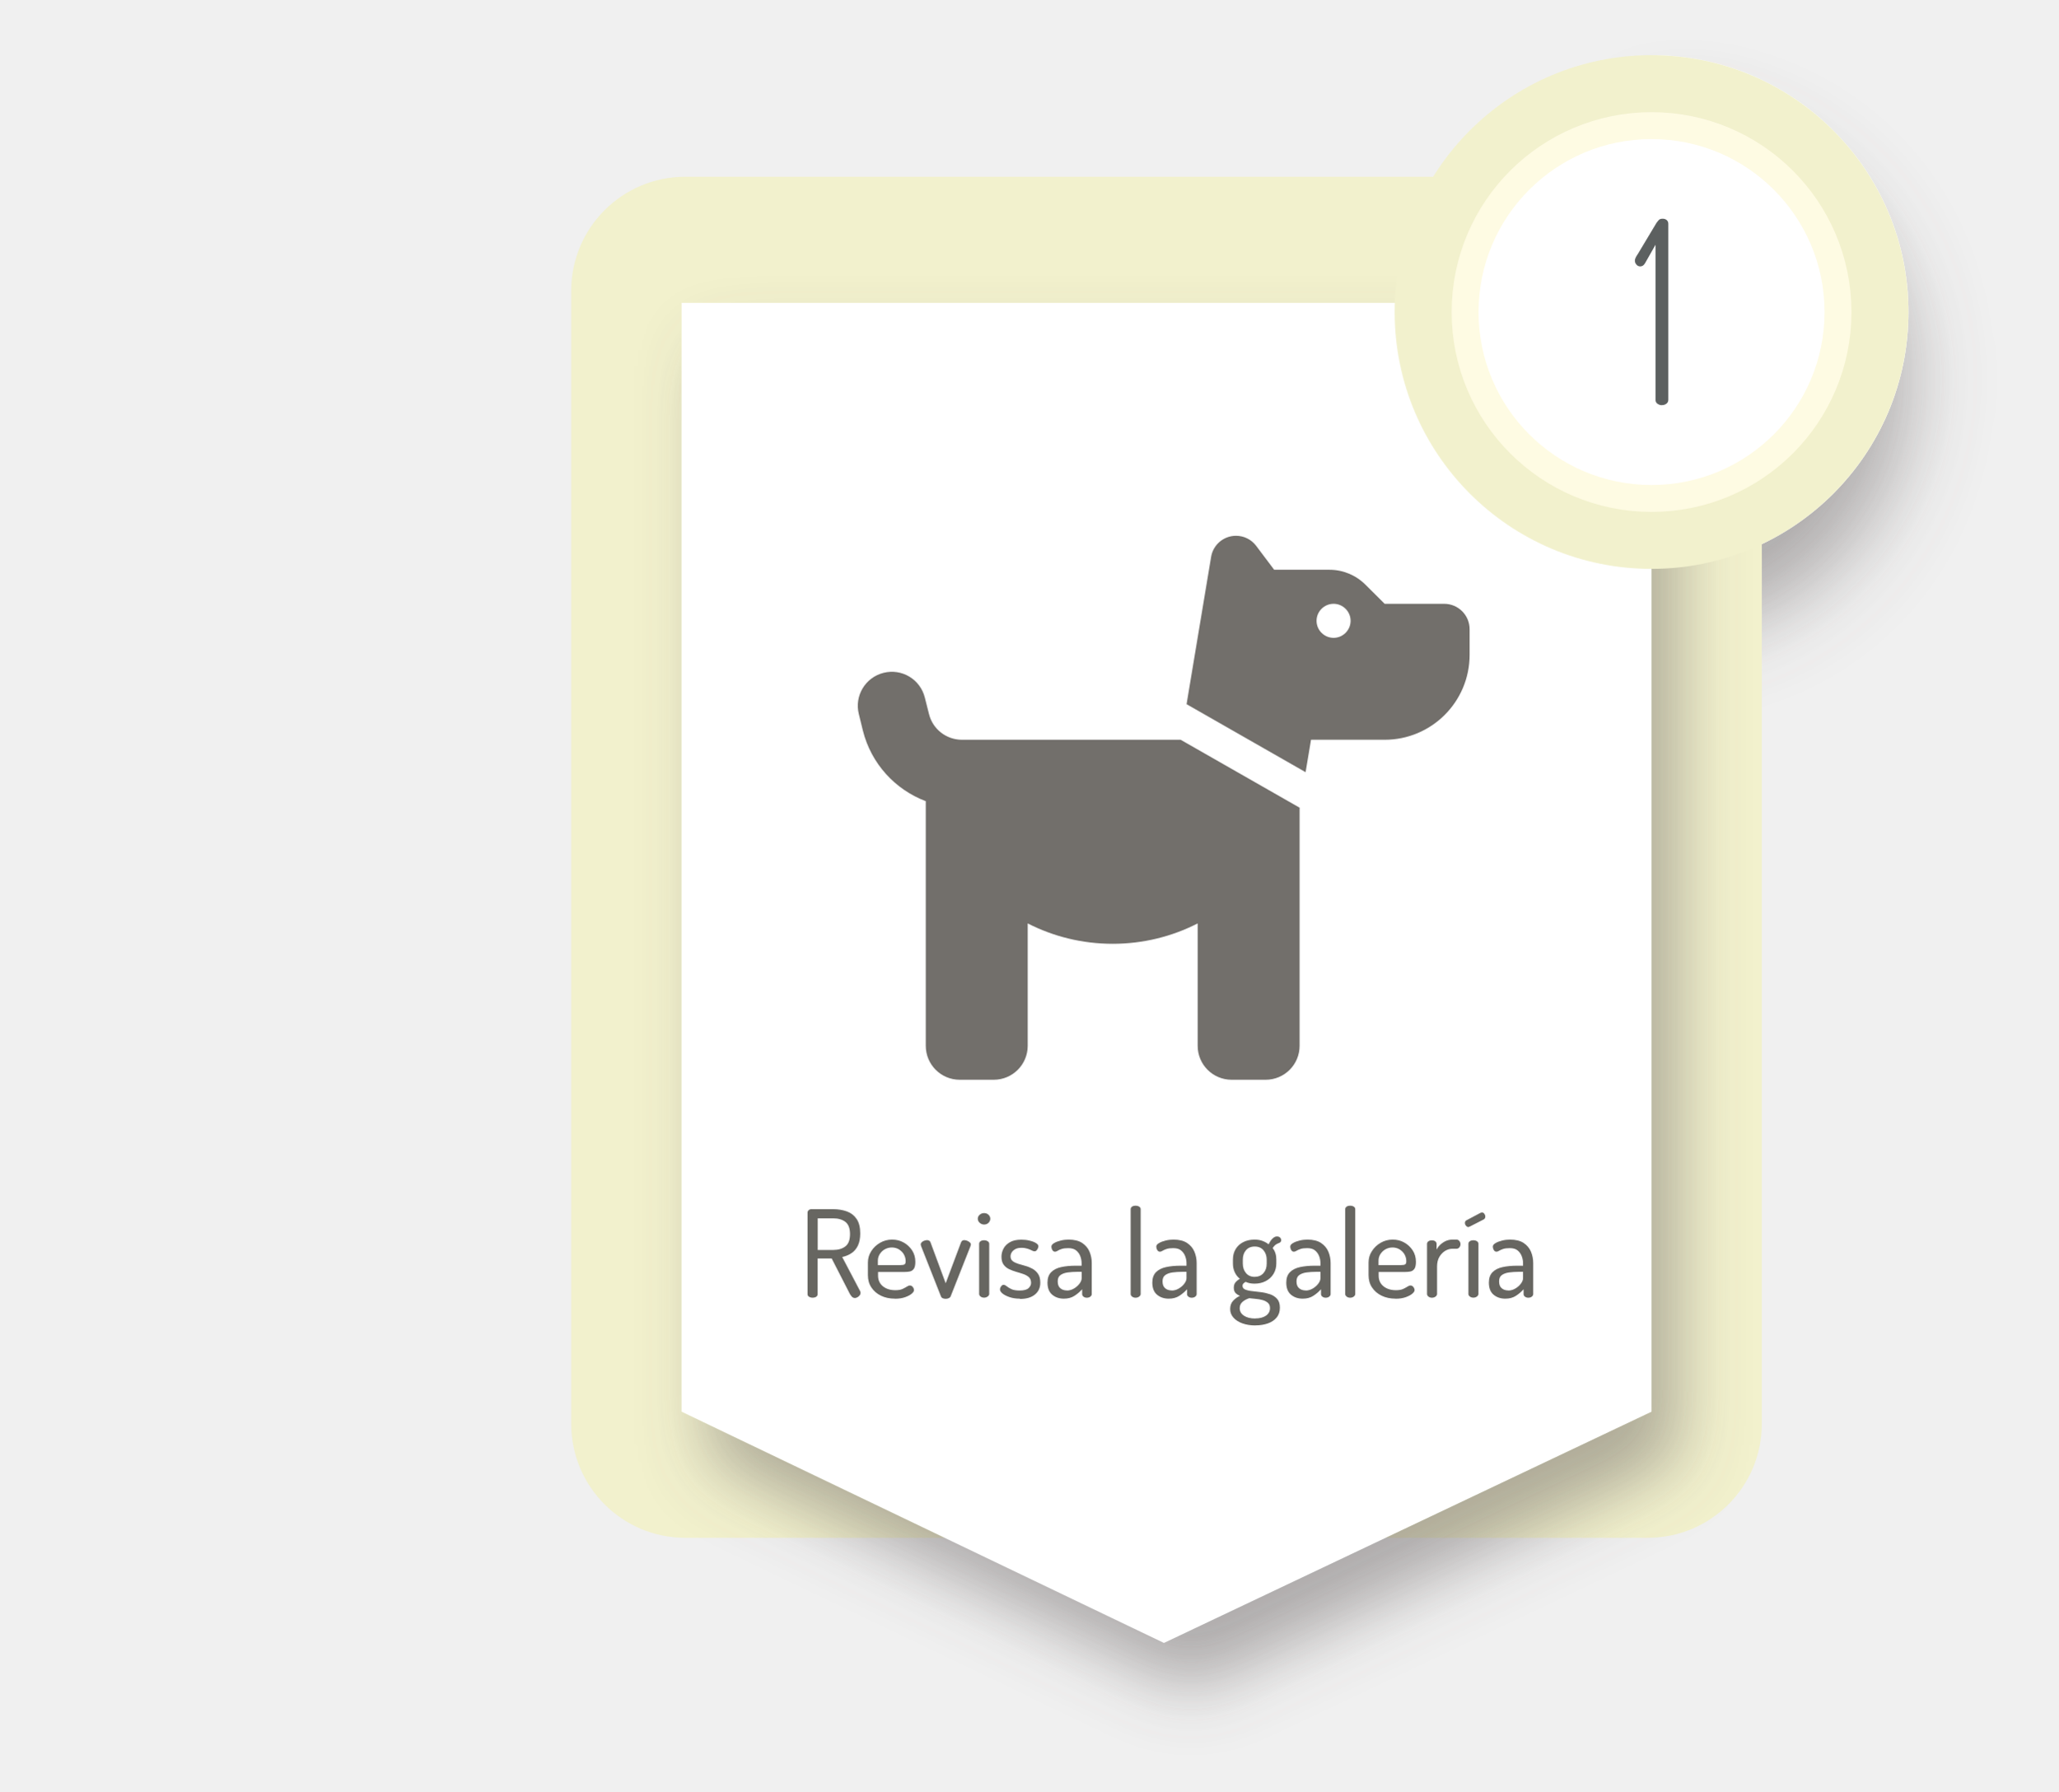
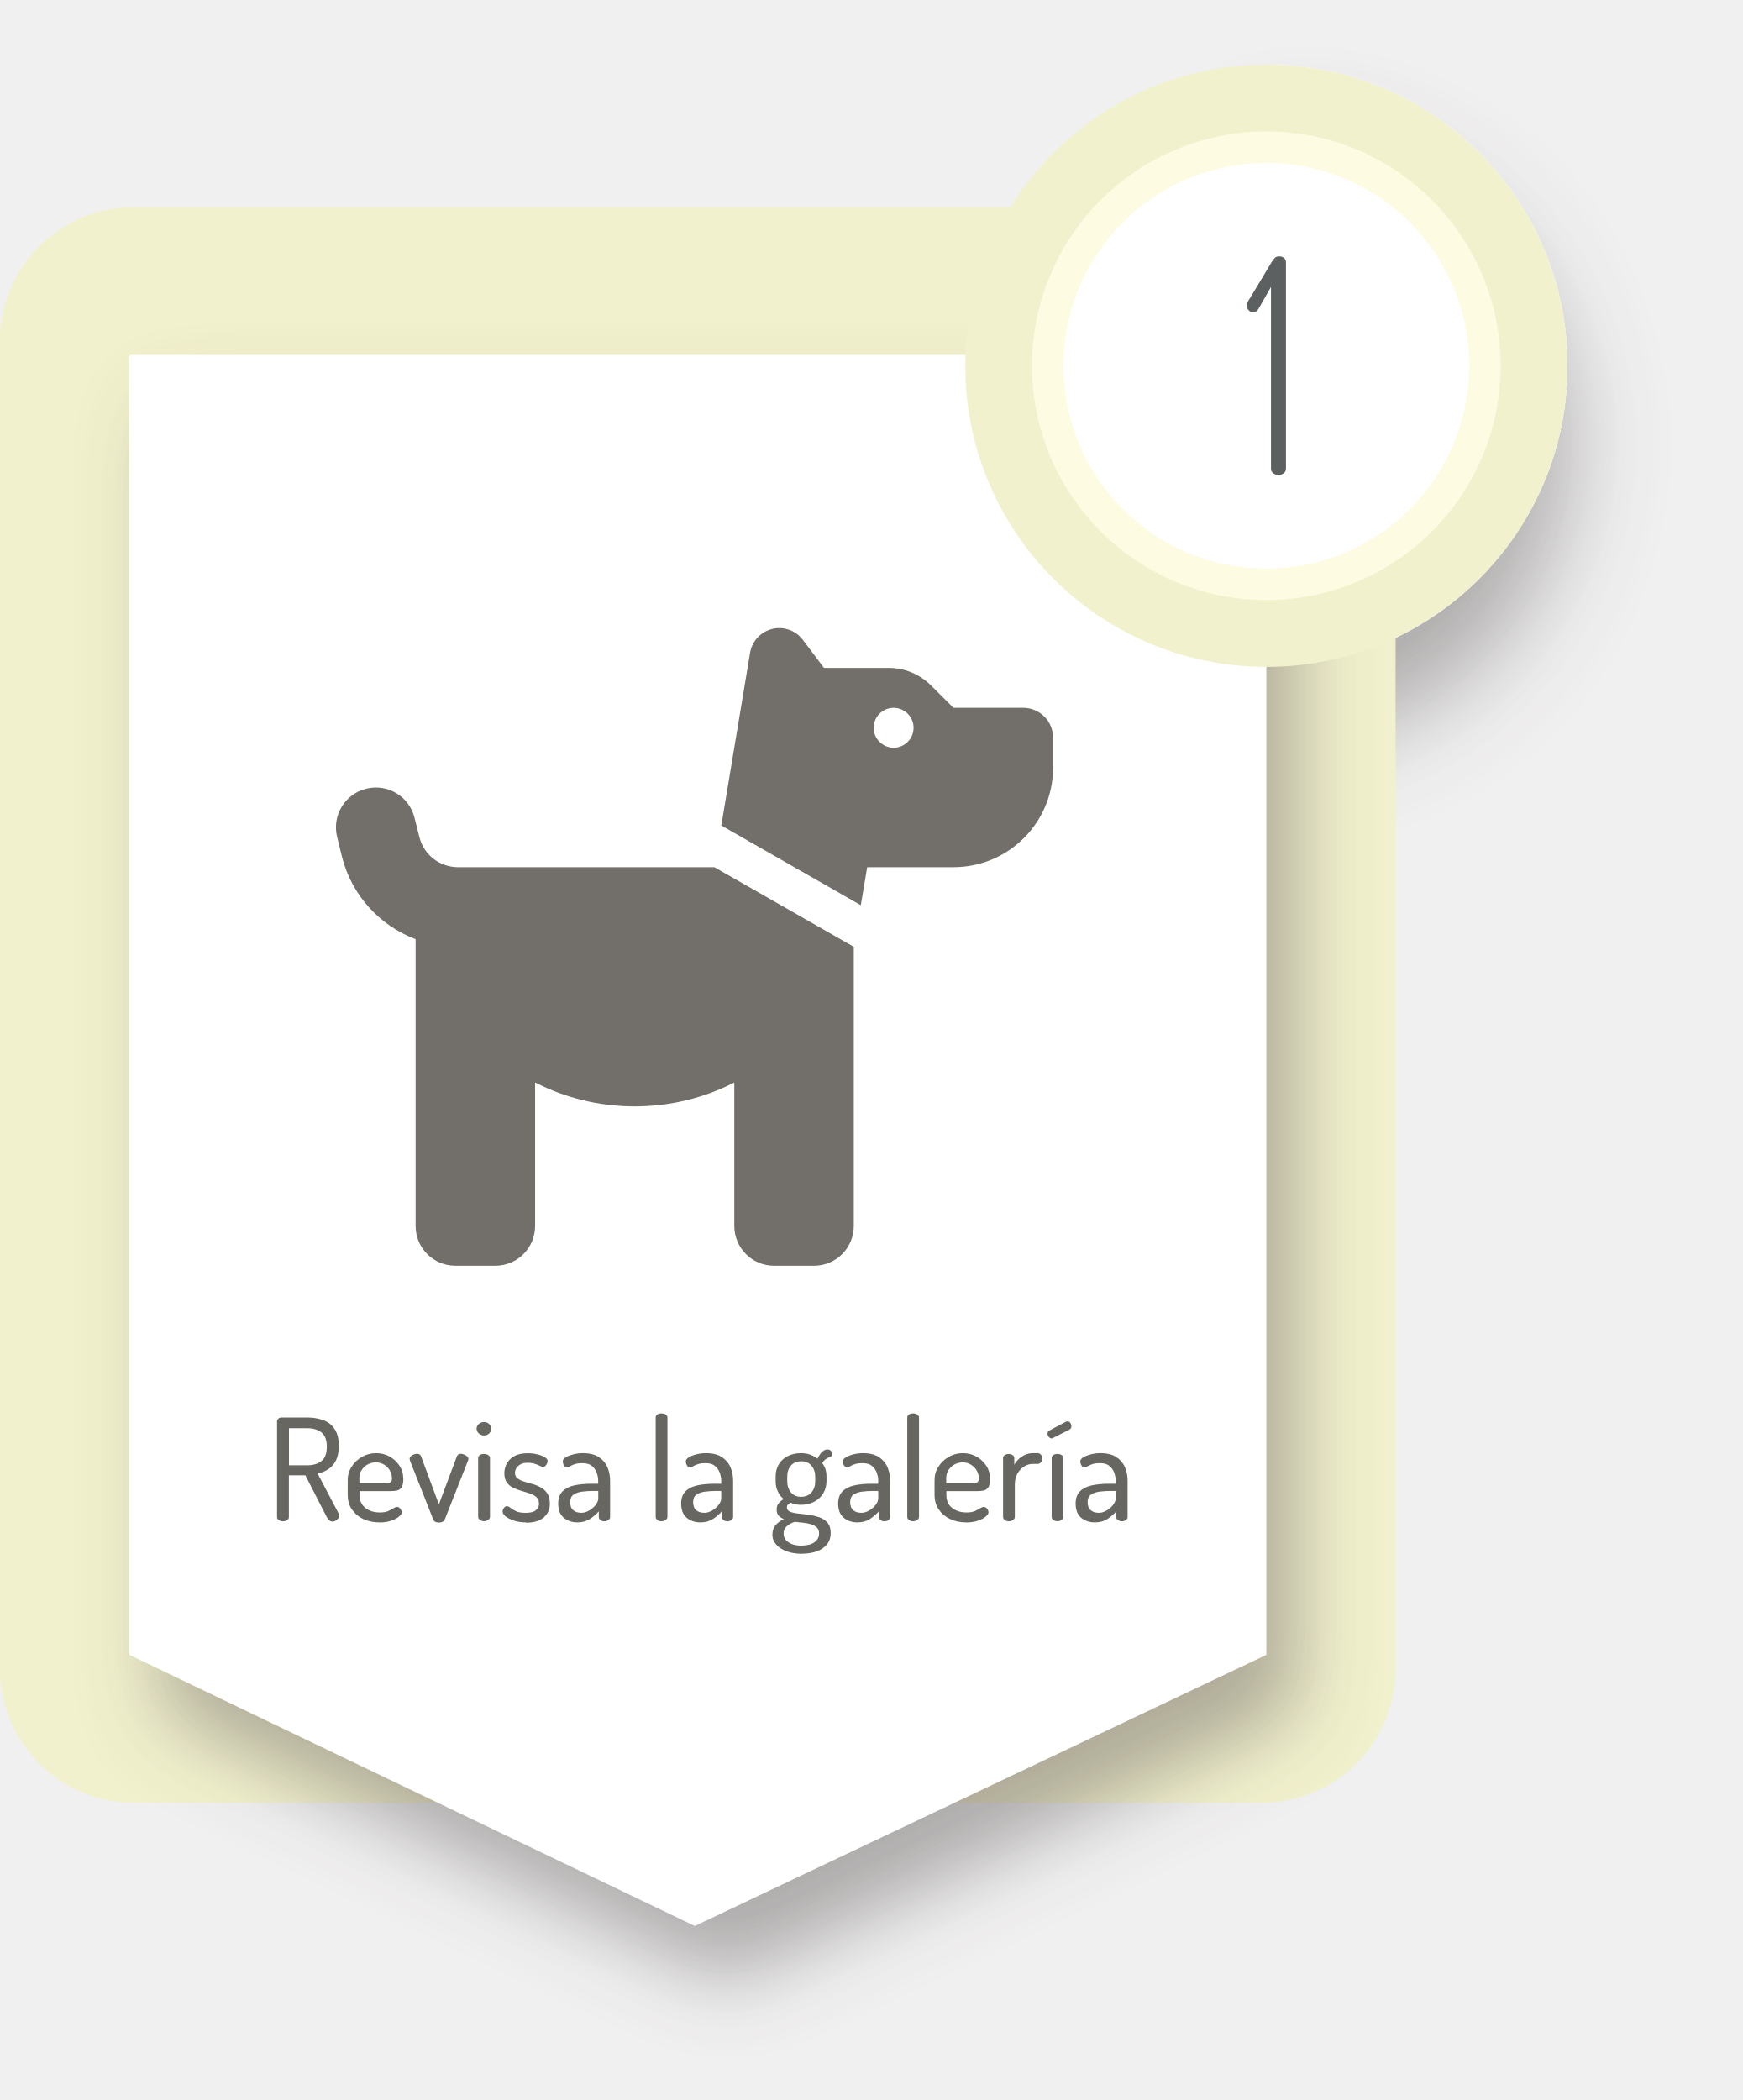
- <svg xmlns="http://www.w3.org/2000/svg" viewBox="0 0 305.89 266.28">
+ <svg xmlns="http://www.w3.org/2000/svg" viewBox="0 0 221 266.28">
  <defs>
    <style>.cls-1{fill:#f2f1cd;}.cls-2{fill:#676661;}.cls-3{fill:#5c6060;}.cls-4{fill:#726f6b;}.cls-5{mix-blend-mode:color-dodge;}.cls-5,.cls-6,.cls-7{fill:#fff;}.cls-6{filter:url(#drop-shadow-1);}.cls-7{filter:url(#drop-shadow-2);}.cls-8{fill:url(#radial-gradient);}.cls-9{isolation:isolate;}.cls-10{fill:none;mix-blend-mode:screen;stroke:#f0b070;stroke-miterlimit:10;stroke-width:8px;}</style>
    <filter id="drop-shadow-1" filterUnits="userSpaceOnUse">
      <feOffset dx="0" dy="10" />
      <feGaussianBlur result="blur" stdDeviation="6" />
      <feFlood flood-color="#665f60" flood-opacity=".48" />
      <feComposite in2="blur" operator="in" />
      <feComposite in="SourceGraphic" />
    </filter>
-     <radialGradient id="radial-gradient" cx="173.38" cy="127.43" fx="173.38" fy="127.43" r="95.03" gradientTransform="matrix(1, 0, 0, 1, 0, 0)" gradientUnits="userSpaceOnUse">
+     <radialGradient id="radial-gradient" cx="88.48" cy="127.43" fx="88.48" fy="127.43" r="95.03" gradientTransform="matrix(1, 0, 0, 1, 0, 0)" gradientUnits="userSpaceOnUse">
      <stop offset="0" stop-color="#fff" />
      <stop offset=".39" stop-color="#f6f6dd" />
      <stop offset=".62" stop-color="#f2f1cd" />
    </radialGradient>
    <filter id="drop-shadow-2" filterUnits="userSpaceOnUse">
      <feOffset dx="4" dy="7" />
      <feGaussianBlur result="blur-2" stdDeviation="5" />
      <feFlood flood-color="#665f60" flood-opacity=".48" />
      <feComposite in2="blur-2" operator="in" />
      <feComposite in="SourceGraphic" />
    </filter>
  </defs>
  <g class="cls-9">
    <g id="Layer_2">
      <g id="Layer_6">
-         <path class="cls-6" d="M245.46,8.2c21.09,0,38.18,17.09,38.18,38.18s-17.09,38.18-38.18,38.18" />
+         <path class="cls-6" d="M160.57,8.2c21.09,0,38.18,17.09,38.18,38.18s-17.09,38.18-38.18,38.18" />
      </g>
      <g id="Layer_1-2">
-         <rect class="cls-8" x="84.89" y="26.27" width="176.96" height="202.32" rx="16.96" ry="16.96" />
-         <polygon class="cls-7" points="245.45 209.83 172.99 244.2 101.3 209.83 101.3 45.02 245.45 45.02 245.45 209.83" />
-         <circle class="cls-1" cx="245.46" cy="46.38" r="38.18" />
+         <rect class="cls-8" y="26.27" width="176.96" height="202.32" rx="16.96" ry="16.96" />
+         <polygon class="cls-7" points="160.56 209.83 88.1 244.2 16.41 209.83 16.41 45.02 160.56 45.02 160.56 209.83" />
+         <circle class="cls-1" cx="160.57" cy="46.38" r="38.18" />
      </g>
      <g id="Layer_3">
-         <path class="cls-4" d="M176.35,104.68l3.65-21.91c.3-1.8,1.86-3.13,3.7-3.13,1.18,0,2.29,.55,3,1.5l2.67,3.55h8.23c2.01,0,3.93,.81,5.35,2.23l2.84,2.83h8.84c2.1,0,3.79,1.69,3.79,3.79v3.79c0,6.98-5.65,12.63-12.63,12.63h-10.94l-.81,4.82-17.69-10.11Zm16.8,15.41v35.36c0,2.8-2.26,5.05-5.05,5.05h-5.05c-2.8,0-5.05-2.26-5.05-5.05v-18.19c-3.79,1.94-8.09,3.03-12.63,3.03s-8.84-1.09-12.63-3.03v18.19c0,2.8-2.26,5.05-5.05,5.05h-5.05c-2.8,0-5.05-2.26-5.05-5.05v-36.36c-4.55-1.72-8.12-5.57-9.35-10.5l-.6-2.45c-.68-2.7,.96-5.45,3.68-6.13,2.72-.68,5.45,.96,6.13,3.68l.62,2.45c.55,2.24,2.57,3.82,4.9,3.82h32.5l17.72,10.12Zm7.58-27.81c0-1.39-1.14-2.53-2.53-2.53s-2.53,1.14-2.53,2.53,1.14,2.53,2.53,2.53,2.53-1.14,2.53-2.53Z" />
+         <path class="cls-4" d="M91.46,104.68l3.65-21.91c.3-1.8,1.86-3.13,3.7-3.13,1.18,0,2.29,.55,3,1.5l2.67,3.55h8.23c2.01,0,3.93,.81,5.35,2.23l2.84,2.83h8.84c2.1,0,3.79,1.69,3.79,3.79v3.79c0,6.98-5.65,12.63-12.63,12.63h-10.94l-.81,4.82-17.69-10.11Zm16.8,15.41v35.36c0,2.8-2.26,5.05-5.05,5.05h-5.05c-2.8,0-5.05-2.26-5.05-5.05v-18.19c-3.79,1.94-8.09,3.03-12.63,3.03s-8.84-1.09-12.63-3.03v18.19c0,2.8-2.26,5.05-5.05,5.05h-5.05c-2.8,0-5.05-2.26-5.05-5.05v-36.36c-4.55-1.72-8.12-5.57-9.35-10.5l-.6-2.45c-.68-2.7,.96-5.45,3.68-6.13,2.72-.68,5.45,.96,6.13,3.68l.62,2.45c.55,2.24,2.57,3.82,4.9,3.82h32.5l17.72,10.12Zm7.58-27.81c0-1.39-1.14-2.53-2.53-2.53s-2.53,1.14-2.53,2.53,1.14,2.53,2.53,2.53,2.53-1.14,2.53-2.53Z" />
      </g>
      <g id="Layer_5">
        <g>
-           <circle class="cls-5" cx="245.46" cy="46.38" r="25.71" />
-           <circle class="cls-10" cx="245.46" cy="46.38" r="25.71" />
+           <circle class="cls-5" cx="160.57" cy="46.38" r="25.71" />
+           <circle class="cls-10" cx="160.57" cy="46.38" r="25.71" />
        </g>
      </g>
      <g id="Layer_7">
        <g>
-           <path class="cls-2" d="M127,192.93c-.14,0-.27-.06-.39-.18-.11-.12-.21-.26-.3-.41l-2.7-5.27h-2.09v5.29c0,.18-.08,.31-.23,.41-.16,.09-.33,.13-.52,.13-.18,0-.35-.04-.51-.13-.16-.09-.24-.23-.24-.41v-12.1c0-.14,.05-.26,.15-.36,.1-.1,.23-.15,.39-.16h3.29c.73,0,1.4,.11,2.01,.33,.61,.22,1.09,.59,1.45,1.12,.36,.52,.54,1.24,.54,2.15,0,.73-.12,1.34-.35,1.82-.23,.48-.56,.86-.96,1.12-.41,.27-.86,.46-1.37,.57l2.66,5.06s.04,.09,.05,.14c.01,.04,.02,.08,.02,.12,0,.13-.04,.26-.14,.38-.09,.12-.2,.22-.34,.29-.14,.07-.28,.11-.42,.11Zm-5.47-7.13h2.32c.74,0,1.34-.18,1.8-.54,.46-.36,.68-.97,.68-1.82s-.23-1.45-.68-1.81c-.46-.35-1.06-.53-1.8-.53h-2.32v4.7Z" />
-           <path class="cls-2" d="M133,193.04c-.78,0-1.47-.15-2.07-.44-.6-.29-1.07-.7-1.42-1.22s-.52-1.13-.52-1.83v-1.89c0-.61,.17-1.18,.5-1.69,.33-.52,.77-.93,1.31-1.24s1.13-.47,1.78-.47,1.2,.14,1.72,.43,.94,.68,1.26,1.17c.32,.49,.48,1.06,.48,1.71,0,.48-.08,.83-.23,1.04-.16,.21-.35,.34-.59,.39-.24,.05-.49,.07-.76,.07h-3.96v.54c0,.67,.24,1.2,.72,1.59,.48,.39,1.1,.58,1.85,.58,.44,0,.8-.06,1.06-.18,.26-.12,.48-.24,.65-.35,.17-.11,.32-.17,.45-.17s.24,.04,.33,.12c.09,.08,.16,.17,.21,.28s.07,.2,.07,.29c0,.16-.11,.33-.34,.53-.23,.2-.56,.37-.98,.52s-.93,.23-1.5,.23Zm-2.52-4.99h3.33c.32,0,.54-.04,.64-.12,.1-.08,.15-.23,.15-.46,0-.36-.09-.69-.26-1s-.42-.55-.73-.75c-.31-.19-.67-.29-1.06-.29-.37,0-.71,.09-1.03,.26s-.56,.41-.76,.71c-.19,.3-.29,.63-.29,.99v.65Z" />
-           <path class="cls-2" d="M140.54,193.06c-.16,0-.3-.03-.42-.08-.13-.05-.21-.14-.26-.24l-2.95-7.47s-.03-.07-.04-.13-.03-.11-.03-.16c0-.12,.05-.23,.15-.33,.1-.1,.23-.18,.38-.23,.15-.05,.29-.08,.42-.08,.1,0,.19,.02,.29,.07,.1,.05,.16,.12,.2,.22l2.27,6.12,2.27-6.05c.04-.11,.09-.19,.17-.26,.08-.07,.18-.1,.32-.1,.12,0,.25,.03,.4,.08,.14,.05,.28,.13,.4,.23,.12,.1,.18,.21,.18,.33,0,.06,0,.11-.03,.16s-.03,.09-.04,.13l-2.95,7.47c-.05,.1-.14,.17-.27,.23-.13,.06-.28,.09-.43,.09Z" />
-           <path class="cls-2" d="M146.26,182.02c-.25,0-.47-.09-.66-.26s-.28-.38-.28-.6,.09-.43,.28-.59c.19-.17,.4-.25,.66-.25s.48,.08,.66,.25c.17,.17,.26,.37,.26,.59s-.09,.43-.26,.6c-.17,.17-.39,.26-.66,.26Zm0,10.87c-.22,0-.39-.06-.53-.17-.14-.11-.21-.24-.21-.37v-7.47c0-.16,.07-.28,.21-.38,.14-.1,.31-.14,.53-.14,.2,0,.38,.05,.53,.14,.15,.1,.23,.22,.23,.38v7.47c0,.13-.08,.26-.23,.37-.15,.11-.33,.17-.53,.17Z" />
-           <path class="cls-2" d="M151.57,193.04c-.58,0-1.09-.08-1.53-.23s-.79-.33-1.04-.53-.38-.41-.38-.61c0-.1,.02-.19,.07-.3s.11-.19,.19-.27,.17-.12,.26-.12c.14,0,.3,.07,.47,.21,.17,.14,.4,.28,.68,.42s.7,.22,1.24,.22c.64,0,1.08-.12,1.33-.35s.38-.5,.38-.78c0-.37-.11-.66-.32-.85-.22-.2-.49-.35-.83-.47-.34-.11-.69-.23-1.06-.33-.37-.11-.73-.24-1.06-.4-.34-.16-.61-.39-.82-.68s-.31-.69-.31-1.18c0-.4,.1-.79,.29-1.17,.19-.38,.5-.7,.94-.96,.43-.26,1.01-.39,1.73-.39,.42,0,.82,.04,1.21,.14,.39,.09,.71,.21,.95,.36,.25,.15,.37,.31,.37,.48,0,.07-.02,.17-.07,.29s-.11,.23-.2,.32c-.08,.1-.19,.14-.32,.14-.1,0-.23-.04-.4-.13-.17-.09-.38-.18-.63-.26-.25-.08-.54-.13-.89-.13-.4,0-.71,.07-.95,.21-.24,.14-.41,.3-.52,.49-.11,.19-.16,.38-.16,.57,0,.3,.1,.53,.31,.7,.21,.17,.49,.3,.83,.41s.7,.2,1.07,.31c.37,.1,.73,.25,1.06,.43,.34,.19,.61,.44,.83,.77,.22,.32,.32,.76,.32,1.3,0,.73-.26,1.32-.79,1.75-.53,.44-1.27,.66-2.23,.66Z" />
-           <path class="cls-2" d="M158.11,193.04c-.67,0-1.25-.19-1.72-.58s-.71-.99-.71-1.81c0-.66,.18-1.17,.54-1.54,.36-.37,.85-.62,1.48-.76,.63-.14,1.36-.21,2.19-.21h.86v-.38c0-.36-.07-.71-.2-1.05-.13-.34-.34-.62-.62-.85-.28-.22-.67-.33-1.16-.33-.42,0-.75,.04-1,.13-.25,.08-.44,.17-.58,.26-.14,.09-.27,.14-.38,.14-.18,0-.32-.09-.41-.26-.1-.17-.14-.34-.14-.5,0-.19,.13-.37,.4-.52,.26-.16,.59-.28,.99-.38,.4-.1,.79-.14,1.17-.14,.84,0,1.51,.17,2.02,.5,.5,.34,.87,.77,1.09,1.3,.22,.53,.33,1.09,.33,1.69v4.61c0,.14-.07,.27-.21,.38-.14,.11-.32,.16-.53,.16-.19,0-.35-.05-.49-.16-.13-.11-.2-.23-.2-.38v-.72c-.31,.36-.69,.68-1.13,.97-.44,.29-.97,.43-1.58,.43Zm.47-1.21c.35,0,.69-.1,1.02-.29,.33-.19,.61-.43,.83-.72,.22-.29,.33-.56,.33-.83v-.94h-.63c-.5,0-.98,.03-1.43,.09-.45,.06-.81,.19-1.09,.39-.28,.2-.41,.51-.41,.94,0,.47,.13,.81,.4,1.03,.26,.22,.59,.32,.99,.32Z" />
-           <path class="cls-2" d="M168.78,192.9c-.22,0-.39-.06-.53-.17-.14-.11-.21-.24-.21-.37v-12.62c0-.16,.07-.28,.21-.38,.14-.1,.32-.14,.53-.14,.2,0,.38,.05,.53,.14,.15,.1,.22,.22,.22,.38v12.62c0,.13-.08,.26-.22,.37-.15,.11-.33,.17-.53,.17Z" />
-           <path class="cls-2" d="M173.69,193.04c-.67,0-1.25-.19-1.72-.58s-.71-.99-.71-1.81c0-.66,.18-1.17,.54-1.54,.36-.37,.86-.62,1.49-.76,.63-.14,1.36-.21,2.19-.21h.86v-.38c0-.36-.07-.71-.2-1.05-.13-.34-.34-.62-.62-.85s-.67-.33-1.16-.33c-.42,0-.75,.04-1,.13s-.44,.17-.58,.26c-.14,.09-.27,.14-.38,.14-.18,0-.32-.09-.41-.26-.1-.17-.14-.34-.14-.5,0-.19,.13-.37,.4-.52,.26-.16,.59-.28,.99-.38,.4-.1,.79-.14,1.17-.14,.84,0,1.51,.17,2.02,.5,.5,.34,.87,.77,1.09,1.3,.22,.53,.33,1.09,.33,1.69v4.61c0,.14-.07,.27-.21,.38-.14,.11-.32,.16-.53,.16-.19,0-.35-.05-.49-.16s-.2-.23-.2-.38v-.72c-.31,.36-.69,.68-1.13,.97-.44,.29-.97,.43-1.58,.43Zm.47-1.21c.35,0,.69-.1,1.02-.29,.33-.19,.61-.43,.83-.72,.22-.29,.33-.56,.33-.83v-.94h-.63c-.5,0-.98,.03-1.43,.09-.45,.06-.81,.19-1.09,.39-.28,.2-.41,.51-.41,.94,0,.47,.13,.81,.4,1.03,.26,.22,.59,.32,.99,.32Z" />
-           <path class="cls-2" d="M186.58,197.02c-.71,0-1.34-.1-1.91-.3-.56-.2-1.01-.48-1.34-.85-.33-.37-.5-.79-.5-1.29s.15-.92,.44-1.23,.63-.56,1.02-.73c-.26-.1-.48-.24-.66-.42-.17-.19-.26-.45-.26-.78s.08-.6,.25-.8c.17-.2,.38-.38,.65-.53-.32-.26-.58-.59-.76-.98-.18-.39-.27-.82-.27-1.29v-.59c0-.59,.13-1.1,.4-1.55,.26-.44,.64-.79,1.12-1.04,.49-.25,1.05-.38,1.7-.38,.42,0,.81,.06,1.16,.19,.35,.13,.66,.3,.93,.51,.19-.4,.39-.69,.6-.88s.42-.29,.62-.29c.22,0,.38,.06,.49,.18,.11,.12,.16,.25,.16,.38,0,.1-.03,.18-.09,.25-.06,.07-.13,.13-.22,.16-.13,.04-.29,.11-.46,.22s-.34,.29-.5,.54c.18,.23,.32,.49,.41,.78,.09,.29,.13,.6,.13,.93v.59c0,.56-.14,1.07-.41,1.53-.28,.46-.66,.81-1.15,1.07-.49,.26-1.06,.39-1.69,.39-.49,0-.93-.09-1.31-.27-.12,.07-.23,.15-.32,.24-.1,.09-.14,.21-.14,.37,0,.25,.14,.43,.41,.54,.27,.11,.62,.19,1.04,.23,.42,.05,.86,.1,1.33,.16s.91,.17,1.33,.31c.42,.15,.76,.38,1.04,.69,.27,.31,.4,.74,.4,1.3,0,.59-.16,1.08-.49,1.47-.32,.39-.76,.68-1.3,.87-.55,.19-1.16,.29-1.85,.29Zm-.04-1.04c.68,0,1.22-.14,1.62-.42,.4-.28,.59-.66,.59-1.12,0-.34-.1-.6-.31-.78s-.47-.32-.79-.41-.66-.15-1.02-.18c-.35-.03-.67-.06-.96-.1-.38,.12-.72,.3-1,.54-.28,.24-.42,.55-.42,.94,0,.47,.21,.84,.63,1.12,.42,.28,.97,.42,1.66,.42Zm-.05-6.19c.55,0,.98-.19,1.3-.56s.47-.84,.47-1.4v-.59c0-.55-.16-1.01-.47-1.39-.31-.37-.75-.56-1.31-.56s-1,.19-1.31,.56c-.31,.37-.46,.83-.46,1.39v.58c0,.56,.16,1.04,.47,1.41,.31,.38,.75,.57,1.31,.57Z" />
-           <path class="cls-2" d="M193.6,193.04c-.67,0-1.25-.19-1.72-.58s-.71-.99-.71-1.81c0-.66,.18-1.17,.54-1.54,.36-.37,.86-.62,1.49-.76,.63-.14,1.36-.21,2.19-.21h.86v-.38c0-.36-.07-.71-.2-1.05-.13-.34-.34-.62-.62-.85s-.67-.33-1.16-.33c-.42,0-.75,.04-1,.13s-.44,.17-.58,.26c-.14,.09-.27,.14-.38,.14-.18,0-.32-.09-.41-.26-.1-.17-.14-.34-.14-.5,0-.19,.13-.37,.4-.52,.26-.16,.59-.28,.99-.38,.4-.1,.79-.14,1.17-.14,.84,0,1.51,.17,2.02,.5,.5,.34,.87,.77,1.09,1.3,.22,.53,.33,1.09,.33,1.69v4.61c0,.14-.07,.27-.21,.38-.14,.11-.32,.16-.53,.16-.19,0-.35-.05-.49-.16s-.2-.23-.2-.38v-.72c-.31,.36-.69,.68-1.13,.97-.44,.29-.97,.43-1.58,.43Zm.47-1.21c.35,0,.69-.1,1.02-.29,.33-.19,.61-.43,.83-.72,.22-.29,.33-.56,.33-.83v-.94h-.63c-.5,0-.98,.03-1.43,.09-.45,.06-.81,.19-1.09,.39-.28,.2-.41,.51-.41,.94,0,.47,.13,.81,.4,1.03,.26,.22,.59,.32,.99,.32Z" />
-           <path class="cls-2" d="M200.67,192.9c-.22,0-.39-.06-.53-.17-.14-.11-.21-.24-.21-.37v-12.62c0-.16,.07-.28,.21-.38,.14-.1,.32-.14,.53-.14,.2,0,.38,.05,.53,.14,.15,.1,.22,.22,.22,.38v12.62c0,.13-.08,.26-.22,.37-.15,.11-.33,.17-.53,.17Z" />
-           <path class="cls-2" d="M207.41,193.04c-.78,0-1.47-.15-2.07-.44-.6-.29-1.07-.7-1.42-1.22s-.52-1.13-.52-1.83v-1.89c0-.61,.16-1.18,.5-1.69,.33-.52,.76-.93,1.3-1.24s1.13-.47,1.78-.47,1.2,.14,1.72,.43c.52,.29,.94,.68,1.26,1.17,.32,.49,.48,1.06,.48,1.71,0,.48-.08,.83-.23,1.04s-.35,.34-.59,.39c-.24,.05-.49,.07-.76,.07h-3.96v.54c0,.67,.24,1.2,.72,1.59,.48,.39,1.1,.58,1.85,.58,.44,0,.8-.06,1.06-.18,.26-.12,.48-.24,.65-.35,.17-.11,.32-.17,.45-.17s.24,.04,.33,.12c.09,.08,.16,.17,.21,.28s.07,.2,.07,.29c0,.16-.11,.33-.34,.53-.23,.2-.56,.37-.98,.52s-.93,.23-1.5,.23Zm-2.52-4.99h3.33c.32,0,.54-.04,.64-.12,.1-.08,.15-.23,.15-.46,0-.36-.09-.69-.26-1s-.42-.55-.73-.75c-.31-.19-.67-.29-1.06-.29-.37,0-.71,.09-1.03,.26-.31,.17-.56,.41-.76,.71-.19,.3-.29,.63-.29,.99v.65Z" />
-           <path class="cls-2" d="M212.81,192.9c-.2,0-.38-.06-.51-.17-.14-.11-.21-.24-.21-.37v-7.47c0-.16,.07-.28,.21-.38,.14-.1,.31-.14,.51-.14s.37,.05,.5,.14c.13,.1,.2,.22,.2,.38v.85c.13-.25,.31-.49,.54-.71,.23-.22,.49-.4,.8-.55,.31-.14,.64-.22,1.02-.22h.61c.16,0,.29,.07,.41,.2,.11,.13,.17,.29,.17,.49,0,.18-.06,.34-.17,.47-.11,.13-.25,.2-.41,.2h-.61c-.38,0-.75,.11-1.1,.32-.35,.22-.63,.52-.86,.91-.22,.39-.33,.86-.33,1.41v4.1c0,.13-.08,.26-.22,.37-.15,.11-.33,.17-.55,.17Z" />
-           <path class="cls-2" d="M218.26,182.4c-.14,0-.27-.07-.38-.2-.11-.13-.16-.27-.16-.41,0-.19,.08-.32,.23-.4l2.11-1.12c.07-.02,.13-.04,.18-.04,.16,0,.28,.06,.37,.19s.14,.27,.14,.42c0,.19-.08,.34-.25,.43l-2.03,1.04s-.07,.03-.1,.04-.06,.03-.1,.03Zm.72,10.49c-.22,0-.39-.06-.53-.17-.14-.11-.21-.24-.21-.37v-7.47c0-.16,.07-.28,.21-.38,.14-.1,.32-.14,.53-.14,.2,0,.38,.05,.53,.14,.15,.1,.22,.22,.22,.38v7.47c0,.13-.08,.26-.22,.37-.15,.11-.33,.17-.53,.17Z" />
-           <path class="cls-2" d="M223.71,193.04c-.67,0-1.25-.19-1.72-.58s-.71-.99-.71-1.81c0-.66,.18-1.17,.54-1.54,.36-.37,.86-.62,1.49-.76,.63-.14,1.36-.21,2.19-.21h.86v-.38c0-.36-.07-.71-.2-1.05-.13-.34-.34-.62-.62-.85s-.67-.33-1.16-.33c-.42,0-.75,.04-1,.13s-.44,.17-.58,.26c-.14,.09-.27,.14-.38,.14-.18,0-.32-.09-.41-.26-.1-.17-.14-.34-.14-.5,0-.19,.13-.37,.4-.52,.26-.16,.59-.28,.99-.38,.4-.1,.79-.14,1.17-.14,.84,0,1.51,.17,2.02,.5,.5,.34,.87,.77,1.09,1.3,.22,.53,.33,1.09,.33,1.69v4.61c0,.14-.07,.27-.21,.38-.14,.11-.32,.16-.53,.16-.19,0-.35-.05-.49-.16s-.2-.23-.2-.38v-.72c-.31,.36-.69,.68-1.13,.97-.44,.29-.97,.43-1.58,.43Zm.47-1.21c.35,0,.69-.1,1.02-.29,.33-.19,.61-.43,.83-.72,.22-.29,.33-.56,.33-.83v-.94h-.63c-.5,0-.98,.03-1.43,.09-.45,.06-.81,.19-1.09,.39-.28,.2-.41,.51-.41,.94,0,.47,.13,.81,.4,1.03,.26,.22,.59,.32,.99,.32Z" />
+           <path class="cls-2" d="M42.11,192.93c-.14,0-.27-.06-.39-.18-.11-.12-.21-.26-.3-.41l-2.7-5.27h-2.09v5.29c0,.18-.08,.31-.23,.41-.16,.09-.33,.13-.52,.13-.18,0-.35-.04-.51-.13-.16-.09-.24-.23-.24-.41v-12.1c0-.14,.05-.26,.15-.36,.1-.1,.23-.15,.39-.16h3.29c.73,0,1.4,.11,2.01,.33,.61,.22,1.09,.59,1.45,1.12,.36,.52,.54,1.24,.54,2.15,0,.73-.12,1.34-.35,1.82-.23,.48-.56,.86-.96,1.12-.41,.27-.86,.46-1.37,.57l2.66,5.06s.04,.09,.05,.14c.01,.04,.02,.08,.02,.12,0,.13-.04,.26-.14,.38-.09,.12-.2,.22-.34,.29-.14,.07-.28,.11-.42,.11Zm-5.47-7.13h2.32c.74,0,1.34-.18,1.8-.54,.46-.36,.68-.97,.68-1.82s-.23-1.45-.68-1.81c-.46-.35-1.06-.53-1.8-.53h-2.32v4.7Z" />
+           <path class="cls-2" d="M48.1,193.04c-.78,0-1.47-.15-2.07-.44-.6-.29-1.07-.7-1.42-1.22s-.52-1.13-.52-1.83v-1.89c0-.61,.17-1.18,.5-1.69,.33-.52,.77-.93,1.31-1.24s1.13-.47,1.78-.47,1.2,.14,1.72,.43,.94,.68,1.26,1.17c.32,.49,.48,1.06,.48,1.71,0,.48-.08,.83-.23,1.04-.16,.21-.35,.34-.59,.39-.24,.05-.49,.07-.76,.07h-3.96v.54c0,.67,.24,1.2,.72,1.59,.48,.39,1.1,.58,1.85,.58,.44,0,.8-.06,1.06-.18,.26-.12,.48-.24,.65-.35,.17-.11,.32-.17,.45-.17s.24,.04,.33,.12c.09,.08,.16,.17,.21,.28s.07,.2,.07,.29c0,.16-.11,.33-.34,.53-.23,.2-.56,.37-.98,.52s-.93,.23-1.5,.23Zm-2.52-4.99h3.33c.32,0,.54-.04,.64-.12,.1-.08,.15-.23,.15-.46,0-.36-.09-.69-.26-1s-.42-.55-.73-.75c-.31-.19-.67-.29-1.06-.29-.37,0-.71,.09-1.03,.26s-.56,.41-.76,.71c-.19,.3-.29,.63-.29,.99v.65Z" />
+           <path class="cls-2" d="M55.64,193.06c-.16,0-.3-.03-.42-.08-.13-.05-.21-.14-.26-.24l-2.95-7.47s-.03-.07-.04-.13-.03-.11-.03-.16c0-.12,.05-.23,.15-.33,.1-.1,.23-.18,.38-.23,.15-.05,.29-.08,.42-.08,.1,0,.19,.02,.29,.07,.1,.05,.16,.12,.2,.22l2.27,6.12,2.27-6.05c.04-.11,.09-.19,.17-.26,.08-.07,.18-.1,.32-.1,.12,0,.25,.03,.4,.08,.14,.05,.28,.13,.4,.23,.12,.1,.18,.21,.18,.33,0,.06,0,.11-.03,.16s-.03,.09-.04,.13l-2.95,7.47c-.05,.1-.14,.17-.27,.23-.13,.06-.28,.09-.43,.09Z" />
+           <path class="cls-2" d="M61.37,182.02c-.25,0-.47-.09-.66-.26s-.28-.38-.28-.6,.09-.43,.28-.59c.19-.17,.4-.25,.66-.25s.48,.08,.66,.25c.17,.17,.26,.37,.26,.59s-.09,.43-.26,.6c-.17,.17-.39,.26-.66,.26Zm0,10.87c-.22,0-.39-.06-.53-.17-.14-.11-.21-.24-.21-.37v-7.47c0-.16,.07-.28,.21-.38,.14-.1,.31-.14,.53-.14,.2,0,.38,.05,.53,.14,.15,.1,.23,.22,.23,.38v7.47c0,.13-.08,.26-.23,.37-.15,.11-.33,.17-.53,.17Z" />
+           <path class="cls-2" d="M66.68,193.04c-.58,0-1.09-.08-1.53-.23s-.79-.33-1.04-.53-.38-.41-.38-.61c0-.1,.02-.19,.07-.3s.11-.19,.19-.27,.17-.12,.26-.12c.14,0,.3,.07,.47,.21,.17,.14,.4,.28,.68,.42s.7,.22,1.24,.22c.64,0,1.08-.12,1.33-.35s.38-.5,.38-.78c0-.37-.11-.66-.32-.85-.22-.2-.49-.35-.83-.47-.34-.11-.69-.23-1.06-.33-.37-.11-.73-.24-1.06-.4-.34-.16-.61-.39-.82-.68s-.31-.69-.31-1.18c0-.4,.1-.79,.29-1.17,.19-.38,.5-.7,.94-.96,.43-.26,1.01-.39,1.73-.39,.42,0,.82,.04,1.21,.14,.39,.09,.71,.21,.95,.36,.25,.15,.37,.31,.37,.48,0,.07-.02,.17-.07,.29s-.11,.23-.2,.32c-.08,.1-.19,.14-.32,.14-.1,0-.23-.04-.4-.13-.17-.09-.38-.18-.63-.26-.25-.08-.54-.13-.89-.13-.4,0-.71,.07-.95,.21-.24,.14-.41,.3-.52,.49-.11,.19-.16,.38-.16,.57,0,.3,.1,.53,.31,.7,.21,.17,.49,.3,.83,.41s.7,.2,1.07,.31c.37,.1,.73,.25,1.06,.43,.34,.19,.61,.44,.83,.77,.22,.32,.32,.76,.32,1.3,0,.73-.26,1.32-.79,1.75-.53,.44-1.27,.66-2.23,.66Z" />
+           <path class="cls-2" d="M73.21,193.04c-.67,0-1.25-.19-1.72-.58s-.71-.99-.71-1.81c0-.66,.18-1.17,.54-1.54,.36-.37,.85-.62,1.48-.76,.63-.14,1.36-.21,2.19-.21h.86v-.38c0-.36-.07-.71-.2-1.05-.13-.34-.34-.62-.62-.85-.28-.22-.67-.33-1.16-.33-.42,0-.75,.04-1,.13-.25,.08-.44,.17-.58,.26-.14,.09-.27,.14-.38,.14-.18,0-.32-.09-.41-.26-.1-.17-.14-.34-.14-.5,0-.19,.13-.37,.4-.52,.26-.16,.59-.28,.99-.38,.4-.1,.79-.14,1.17-.14,.84,0,1.51,.17,2.02,.5,.5,.34,.87,.77,1.09,1.3,.22,.53,.33,1.09,.33,1.69v4.61c0,.14-.07,.27-.21,.38-.14,.11-.32,.16-.53,.16-.19,0-.35-.05-.49-.16-.13-.11-.2-.23-.2-.38v-.72c-.31,.36-.69,.68-1.13,.97-.44,.29-.97,.43-1.58,.43Zm.47-1.21c.35,0,.69-.1,1.02-.29,.33-.19,.61-.43,.83-.72,.22-.29,.33-.56,.33-.83v-.94h-.63c-.5,0-.98,.03-1.43,.09-.45,.06-.81,.19-1.09,.39-.28,.2-.41,.51-.41,.94,0,.47,.13,.81,.4,1.03,.26,.22,.59,.32,.99,.32Z" />
+           <path class="cls-2" d="M83.88,192.9c-.22,0-.39-.06-.53-.17-.14-.11-.21-.24-.21-.37v-12.62c0-.16,.07-.28,.21-.38,.14-.1,.32-.14,.53-.14,.2,0,.38,.05,.53,.14,.15,.1,.22,.22,.22,.38v12.62c0,.13-.08,.26-.22,.37-.15,.11-.33,.17-.53,.17Z" />
+           <path class="cls-2" d="M88.8,193.04c-.67,0-1.25-.19-1.72-.58s-.71-.99-.71-1.81c0-.66,.18-1.17,.54-1.54,.36-.37,.86-.62,1.49-.76,.63-.14,1.36-.21,2.19-.21h.86v-.38c0-.36-.07-.71-.2-1.05-.13-.34-.34-.62-.62-.85s-.67-.33-1.16-.33c-.42,0-.75,.04-1,.13s-.44,.17-.58,.26c-.14,.09-.27,.14-.38,.14-.18,0-.32-.09-.41-.26-.1-.17-.14-.34-.14-.5,0-.19,.13-.37,.4-.52,.26-.16,.59-.28,.99-.38,.4-.1,.79-.14,1.17-.14,.84,0,1.51,.17,2.02,.5,.5,.34,.87,.77,1.09,1.3,.22,.53,.33,1.09,.33,1.69v4.61c0,.14-.07,.27-.21,.38-.14,.11-.32,.16-.53,.16-.19,0-.35-.05-.49-.16s-.2-.23-.2-.38v-.72c-.31,.36-.69,.68-1.13,.97-.44,.29-.97,.43-1.58,.43Zm.47-1.21c.35,0,.69-.1,1.02-.29,.33-.19,.61-.43,.83-.72,.22-.29,.33-.56,.33-.83v-.94h-.63c-.5,0-.98,.03-1.43,.09-.45,.06-.81,.19-1.09,.39-.28,.2-.41,.51-.41,.94,0,.47,.13,.81,.4,1.03,.26,.22,.59,.32,.99,.32Z" />
+           <path class="cls-2" d="M101.69,197.02c-.71,0-1.34-.1-1.91-.3-.56-.2-1.01-.48-1.34-.85-.33-.37-.5-.79-.5-1.29s.15-.92,.44-1.23c.29-.32,.63-.56,1.02-.73-.26-.1-.48-.24-.66-.42-.17-.19-.26-.45-.26-.78s.08-.6,.25-.8c.17-.2,.38-.38,.65-.53-.32-.26-.58-.59-.76-.98-.18-.39-.27-.82-.27-1.29v-.59c0-.59,.13-1.1,.4-1.55,.26-.44,.64-.79,1.12-1.04,.49-.25,1.05-.38,1.7-.38,.42,0,.81,.06,1.16,.19,.35,.13,.66,.3,.93,.51,.19-.4,.39-.69,.6-.88s.42-.29,.62-.29c.22,0,.38,.06,.49,.18,.11,.12,.16,.25,.16,.38,0,.1-.03,.18-.09,.25-.06,.07-.13,.13-.22,.16-.13,.04-.29,.11-.46,.22s-.34,.29-.5,.54c.18,.23,.32,.49,.41,.78,.09,.29,.13,.6,.13,.93v.59c0,.56-.14,1.07-.41,1.53-.28,.46-.66,.81-1.15,1.07-.49,.26-1.06,.39-1.69,.39-.49,0-.93-.09-1.31-.27-.12,.07-.23,.15-.32,.24-.1,.09-.14,.21-.14,.37,0,.25,.14,.43,.41,.54,.27,.11,.62,.19,1.04,.23,.42,.05,.86,.1,1.33,.16s.91,.17,1.33,.31c.42,.15,.76,.38,1.04,.69,.27,.31,.4,.74,.4,1.3,0,.59-.16,1.08-.49,1.47-.32,.39-.76,.68-1.3,.87-.55,.19-1.16,.29-1.85,.29Zm-.04-1.04c.68,0,1.22-.14,1.62-.42,.4-.28,.59-.66,.59-1.12,0-.34-.1-.6-.31-.78s-.47-.32-.79-.41-.66-.15-1.02-.18c-.35-.03-.67-.06-.96-.1-.38,.12-.72,.3-1,.54-.28,.24-.42,.55-.42,.94,0,.47,.21,.84,.63,1.12,.42,.28,.97,.42,1.66,.42Zm-.05-6.19c.55,0,.98-.19,1.3-.56s.47-.84,.47-1.4v-.59c0-.55-.16-1.01-.47-1.39-.31-.37-.75-.56-1.31-.56s-1,.19-1.31,.56c-.31,.37-.46,.83-.46,1.39v.58c0,.56,.16,1.04,.47,1.41,.31,.38,.75,.57,1.31,.57Z" />
+           <path class="cls-2" d="M108.71,193.04c-.67,0-1.25-.19-1.72-.58s-.71-.99-.71-1.81c0-.66,.18-1.17,.54-1.54,.36-.37,.86-.62,1.49-.76,.63-.14,1.36-.21,2.19-.21h.86v-.38c0-.36-.07-.71-.2-1.05-.13-.34-.34-.62-.62-.85s-.67-.33-1.16-.33c-.42,0-.75,.04-1,.13s-.44,.17-.58,.26c-.14,.09-.27,.14-.38,.14-.18,0-.32-.09-.41-.26-.1-.17-.14-.34-.14-.5,0-.19,.13-.37,.4-.52,.26-.16,.59-.28,.99-.38,.4-.1,.79-.14,1.17-.14,.84,0,1.51,.17,2.02,.5,.5,.34,.87,.77,1.09,1.3,.22,.53,.33,1.09,.33,1.69v4.61c0,.14-.07,.27-.21,.38-.14,.11-.32,.16-.53,.16-.19,0-.35-.05-.49-.16s-.2-.23-.2-.38v-.72c-.31,.36-.69,.68-1.13,.97-.44,.29-.97,.43-1.58,.43Zm.47-1.21c.35,0,.69-.1,1.02-.29,.33-.19,.61-.43,.83-.72,.22-.29,.33-.56,.33-.83v-.94h-.63c-.5,0-.98,.03-1.43,.09-.45,.06-.81,.19-1.09,.39-.28,.2-.41,.51-.41,.94,0,.47,.13,.81,.4,1.03,.26,.22,.59,.32,.99,.32Z" />
+           <path class="cls-2" d="M115.78,192.9c-.22,0-.39-.06-.53-.17-.14-.11-.21-.24-.21-.37v-12.62c0-.16,.07-.28,.21-.38,.14-.1,.32-.14,.53-.14,.2,0,.38,.05,.53,.14,.15,.1,.22,.22,.22,.38v12.62c0,.13-.08,.26-.22,.37-.15,.11-.33,.17-.53,.17Z" />
+           <path class="cls-2" d="M122.51,193.04c-.78,0-1.47-.15-2.07-.44-.6-.29-1.07-.7-1.42-1.22s-.52-1.13-.52-1.83v-1.89c0-.61,.16-1.18,.5-1.69,.33-.52,.76-.93,1.3-1.24s1.13-.47,1.78-.47,1.2,.14,1.72,.43c.52,.29,.94,.68,1.26,1.17,.32,.49,.48,1.06,.48,1.71,0,.48-.08,.83-.23,1.04-.16,.21-.35,.34-.59,.39-.24,.05-.49,.07-.76,.07h-3.96v.54c0,.67,.24,1.2,.72,1.59,.48,.39,1.1,.58,1.85,.58,.44,0,.8-.06,1.06-.18,.26-.12,.48-.24,.65-.35,.17-.11,.32-.17,.45-.17s.24,.04,.33,.12c.09,.08,.16,.17,.21,.28s.07,.2,.07,.29c0,.16-.11,.33-.34,.53-.23,.2-.56,.37-.98,.52s-.93,.23-1.5,.23Zm-2.52-4.99h3.33c.32,0,.54-.04,.64-.12,.1-.08,.15-.23,.15-.46,0-.36-.09-.69-.26-1s-.42-.55-.73-.75c-.31-.19-.67-.29-1.06-.29-.37,0-.71,.09-1.03,.26-.31,.17-.56,.41-.76,.71-.19,.3-.29,.63-.29,.99v.65Z" />
+           <path class="cls-2" d="M127.91,192.9c-.2,0-.38-.06-.51-.17-.14-.11-.21-.24-.21-.37v-7.47c0-.16,.07-.28,.21-.38,.14-.1,.31-.14,.51-.14s.37,.05,.5,.14c.13,.1,.2,.22,.2,.38v.85c.13-.25,.31-.49,.54-.71,.23-.22,.49-.4,.8-.55,.31-.14,.64-.22,1.02-.22h.61c.16,0,.29,.07,.41,.2,.11,.13,.17,.29,.17,.49,0,.18-.06,.34-.17,.47-.11,.13-.25,.2-.41,.2h-.61c-.38,0-.75,.11-1.1,.32-.35,.22-.63,.52-.86,.91-.22,.39-.33,.86-.33,1.41v4.1c0,.13-.08,.26-.22,.37-.15,.11-.33,.17-.55,.17Z" />
+           <path class="cls-2" d="M133.37,182.4c-.14,0-.27-.07-.38-.2-.11-.13-.16-.27-.16-.41,0-.19,.08-.32,.23-.4l2.11-1.12c.07-.02,.13-.04,.18-.04,.16,0,.28,.06,.37,.19s.14,.27,.14,.42c0,.19-.08,.34-.25,.43l-2.03,1.04s-.07,.03-.1,.04-.06,.03-.1,.03Zm.72,10.49c-.22,0-.39-.06-.53-.17-.14-.11-.21-.24-.21-.37v-7.47c0-.16,.07-.28,.21-.38,.14-.1,.32-.14,.53-.14,.2,0,.38,.05,.53,.14,.15,.1,.22,.22,.22,.38v7.47c0,.13-.08,.26-.22,.37-.15,.11-.33,.17-.53,.17Z" />
+           <path class="cls-2" d="M138.82,193.04c-.67,0-1.25-.19-1.72-.58s-.71-.99-.71-1.81c0-.66,.18-1.17,.54-1.54,.36-.37,.86-.62,1.49-.76,.63-.14,1.36-.21,2.19-.21h.86v-.38c0-.36-.07-.71-.2-1.05-.13-.34-.34-.62-.62-.85s-.67-.33-1.16-.33c-.42,0-.75,.04-1,.13s-.44,.17-.58,.26c-.14,.09-.27,.14-.38,.14-.18,0-.32-.09-.41-.26-.1-.17-.14-.34-.14-.5,0-.19,.13-.37,.4-.52,.26-.16,.59-.28,.99-.38,.4-.1,.79-.14,1.17-.14,.84,0,1.51,.17,2.02,.5,.5,.34,.87,.77,1.09,1.3,.22,.53,.33,1.09,.33,1.69v4.61c0,.14-.07,.27-.21,.38-.14,.11-.32,.16-.53,.16-.19,0-.35-.05-.49-.16s-.2-.23-.2-.38v-.72c-.31,.36-.69,.68-1.13,.97-.44,.29-.97,.43-1.58,.43Zm.47-1.21c.35,0,.69-.1,1.02-.29,.33-.19,.61-.43,.83-.72,.22-.29,.33-.56,.33-.83v-.94h-.63c-.5,0-.98,.03-1.43,.09-.45,.06-.81,.19-1.09,.39-.28,.2-.41,.51-.41,.94,0,.47,.13,.81,.4,1.03,.26,.22,.59,.32,.99,.32Z" />
        </g>
-         <path class="cls-3" d="M246.99,60.23c-.23,0-.44-.07-.64-.21-.2-.14-.3-.33-.3-.59v-23.05l-1.55,2.73c-.1,.18-.21,.3-.34,.38-.13,.08-.25,.11-.38,.11-.23,0-.42-.09-.57-.27-.15-.18-.23-.37-.23-.57,0-.18,.06-.37,.17-.57,.11-.2,.21-.35,.28-.45l2.77-4.62c.13-.18,.25-.32,.36-.44,.11-.11,.3-.17,.55-.17,.23,0,.42,.06,.59,.19,.16,.13,.25,.32,.25,.57v26.15c0,.25-.09,.45-.29,.59-.19,.14-.41,.21-.66,.21Z" />
+         <path class="cls-3" d="M162.1,60.23c-.23,0-.44-.07-.64-.21-.2-.14-.3-.33-.3-.59v-23.05l-1.55,2.73c-.1,.18-.21,.3-.34,.38-.13,.08-.25,.11-.38,.11-.23,0-.42-.09-.57-.27-.15-.18-.23-.37-.23-.57,0-.18,.06-.37,.17-.57,.11-.2,.21-.35,.28-.45l2.77-4.62c.13-.18,.25-.32,.36-.44,.11-.11,.3-.17,.55-.17,.23,0,.42,.06,.59,.19,.16,.13,.25,.32,.25,.57v26.15c0,.25-.09,.45-.29,.59-.19,.14-.41,.21-.66,.21Z" />
      </g>
    </g>
  </g>
</svg>
